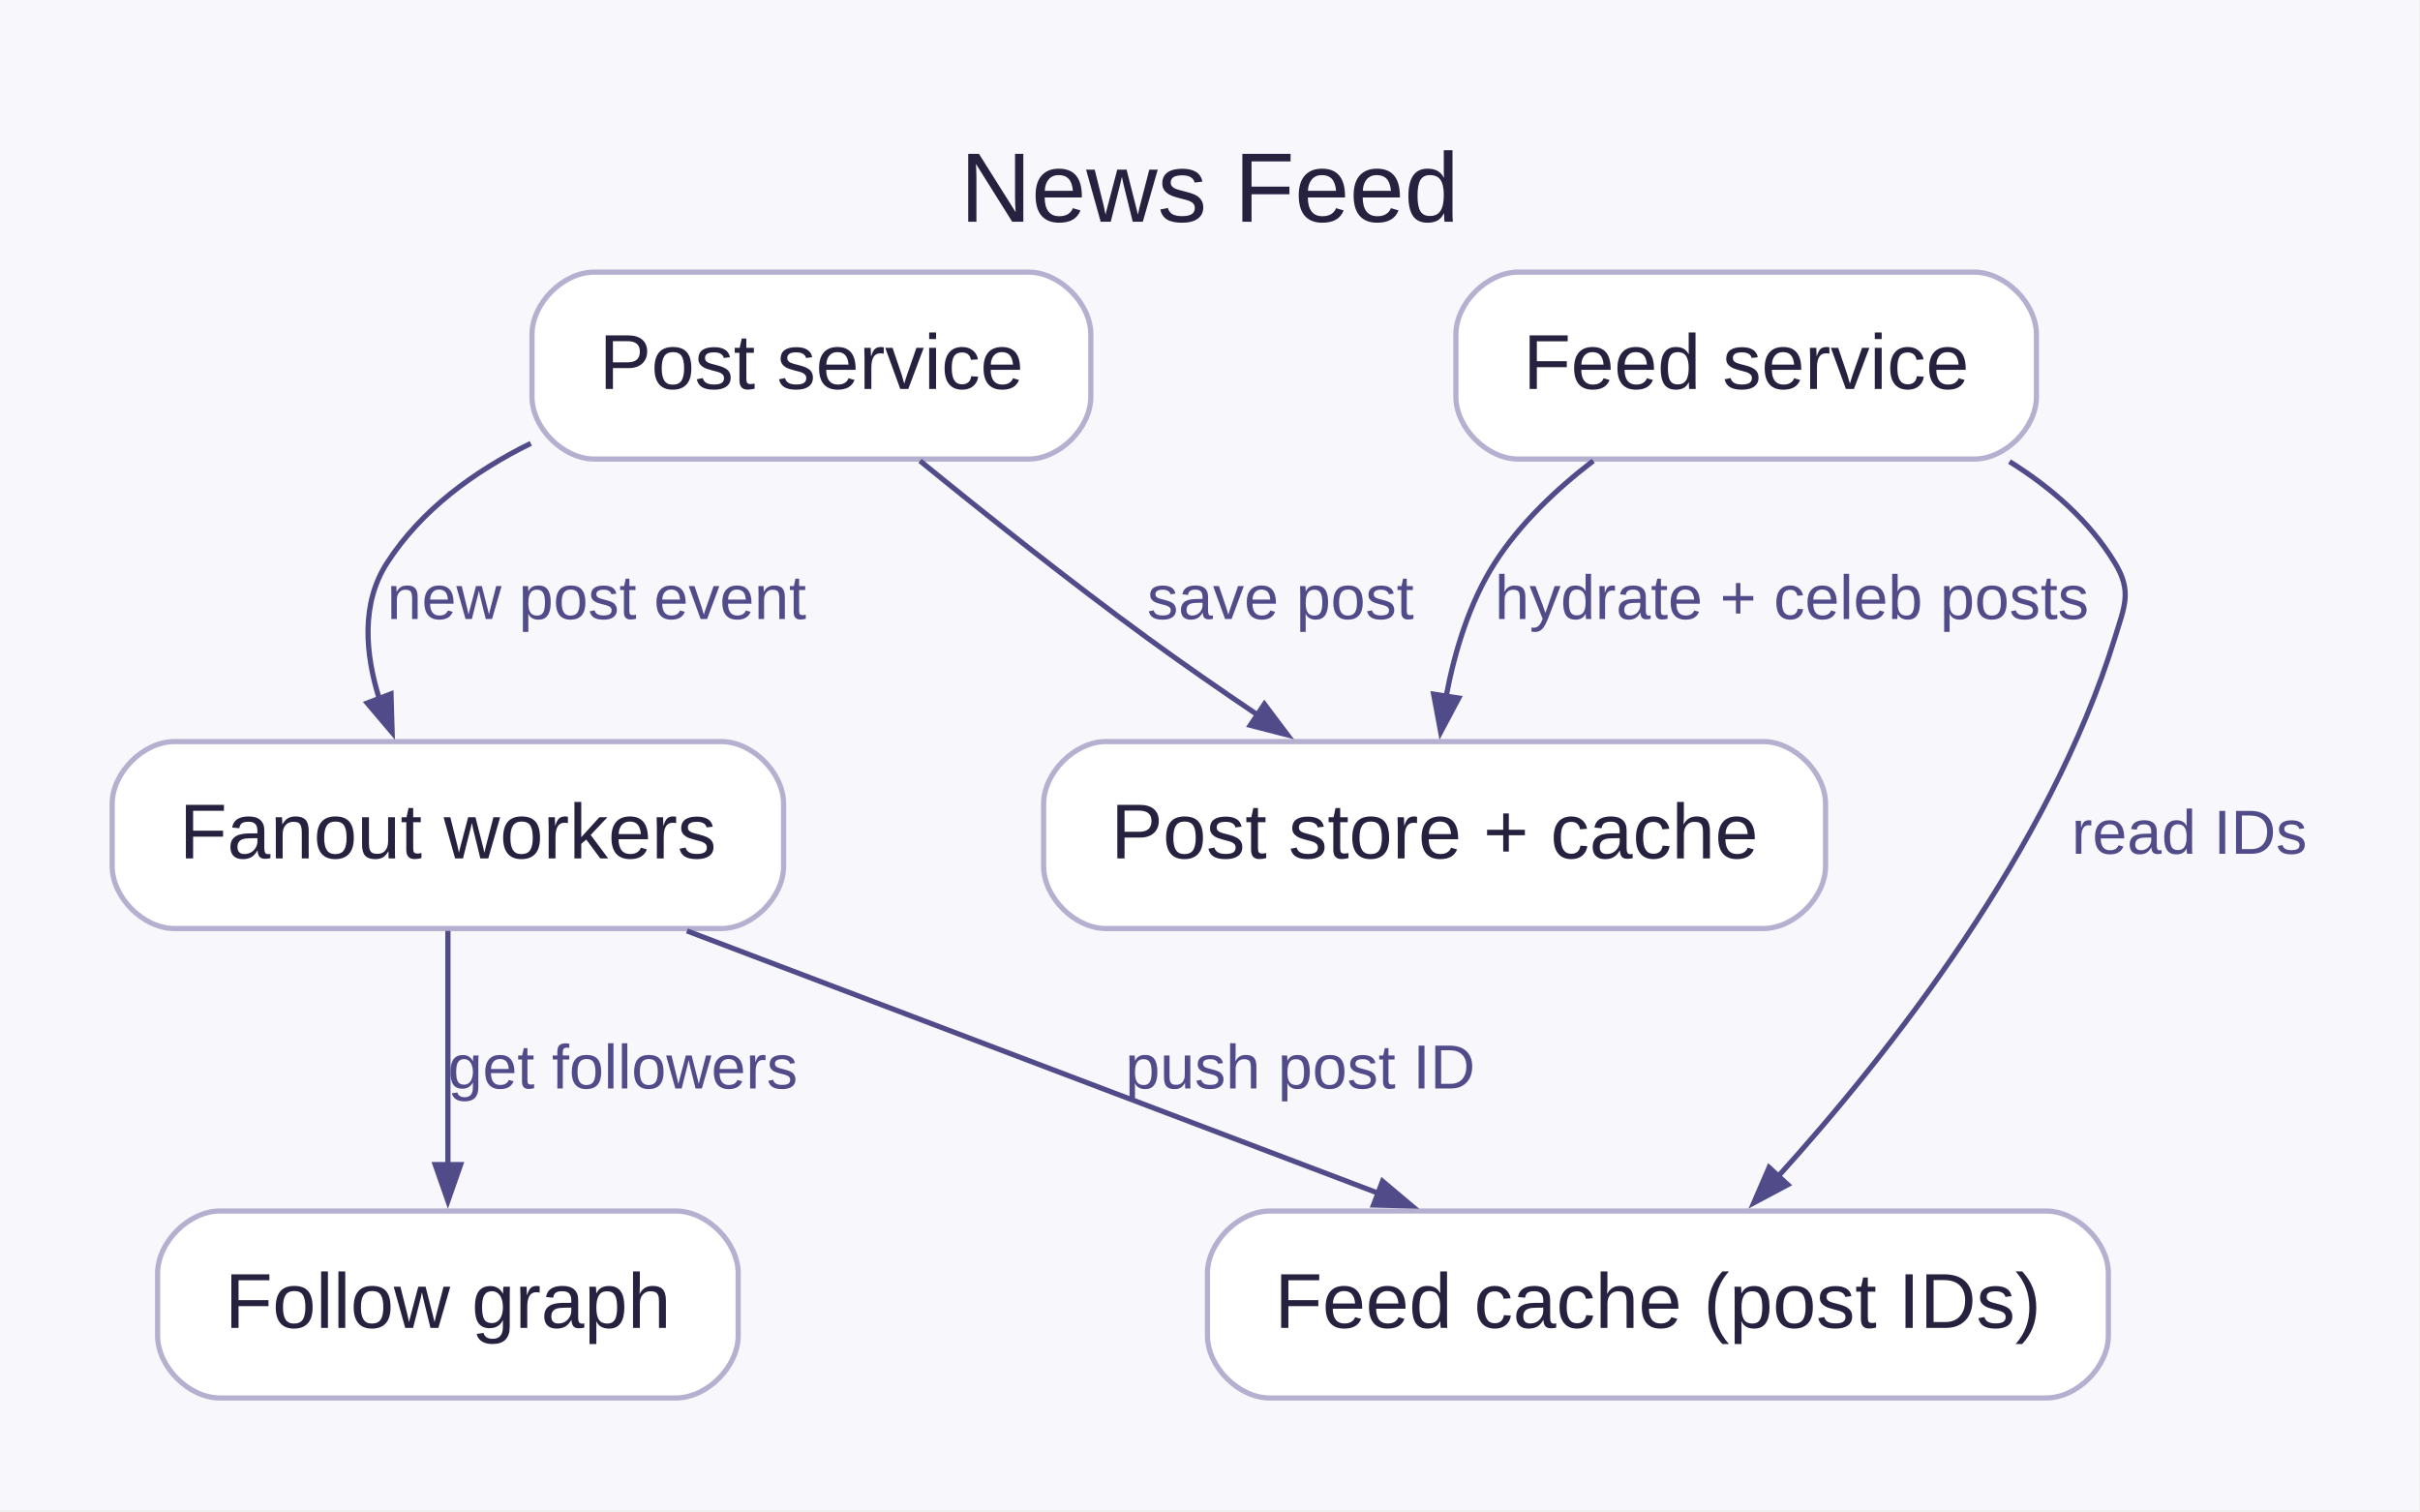
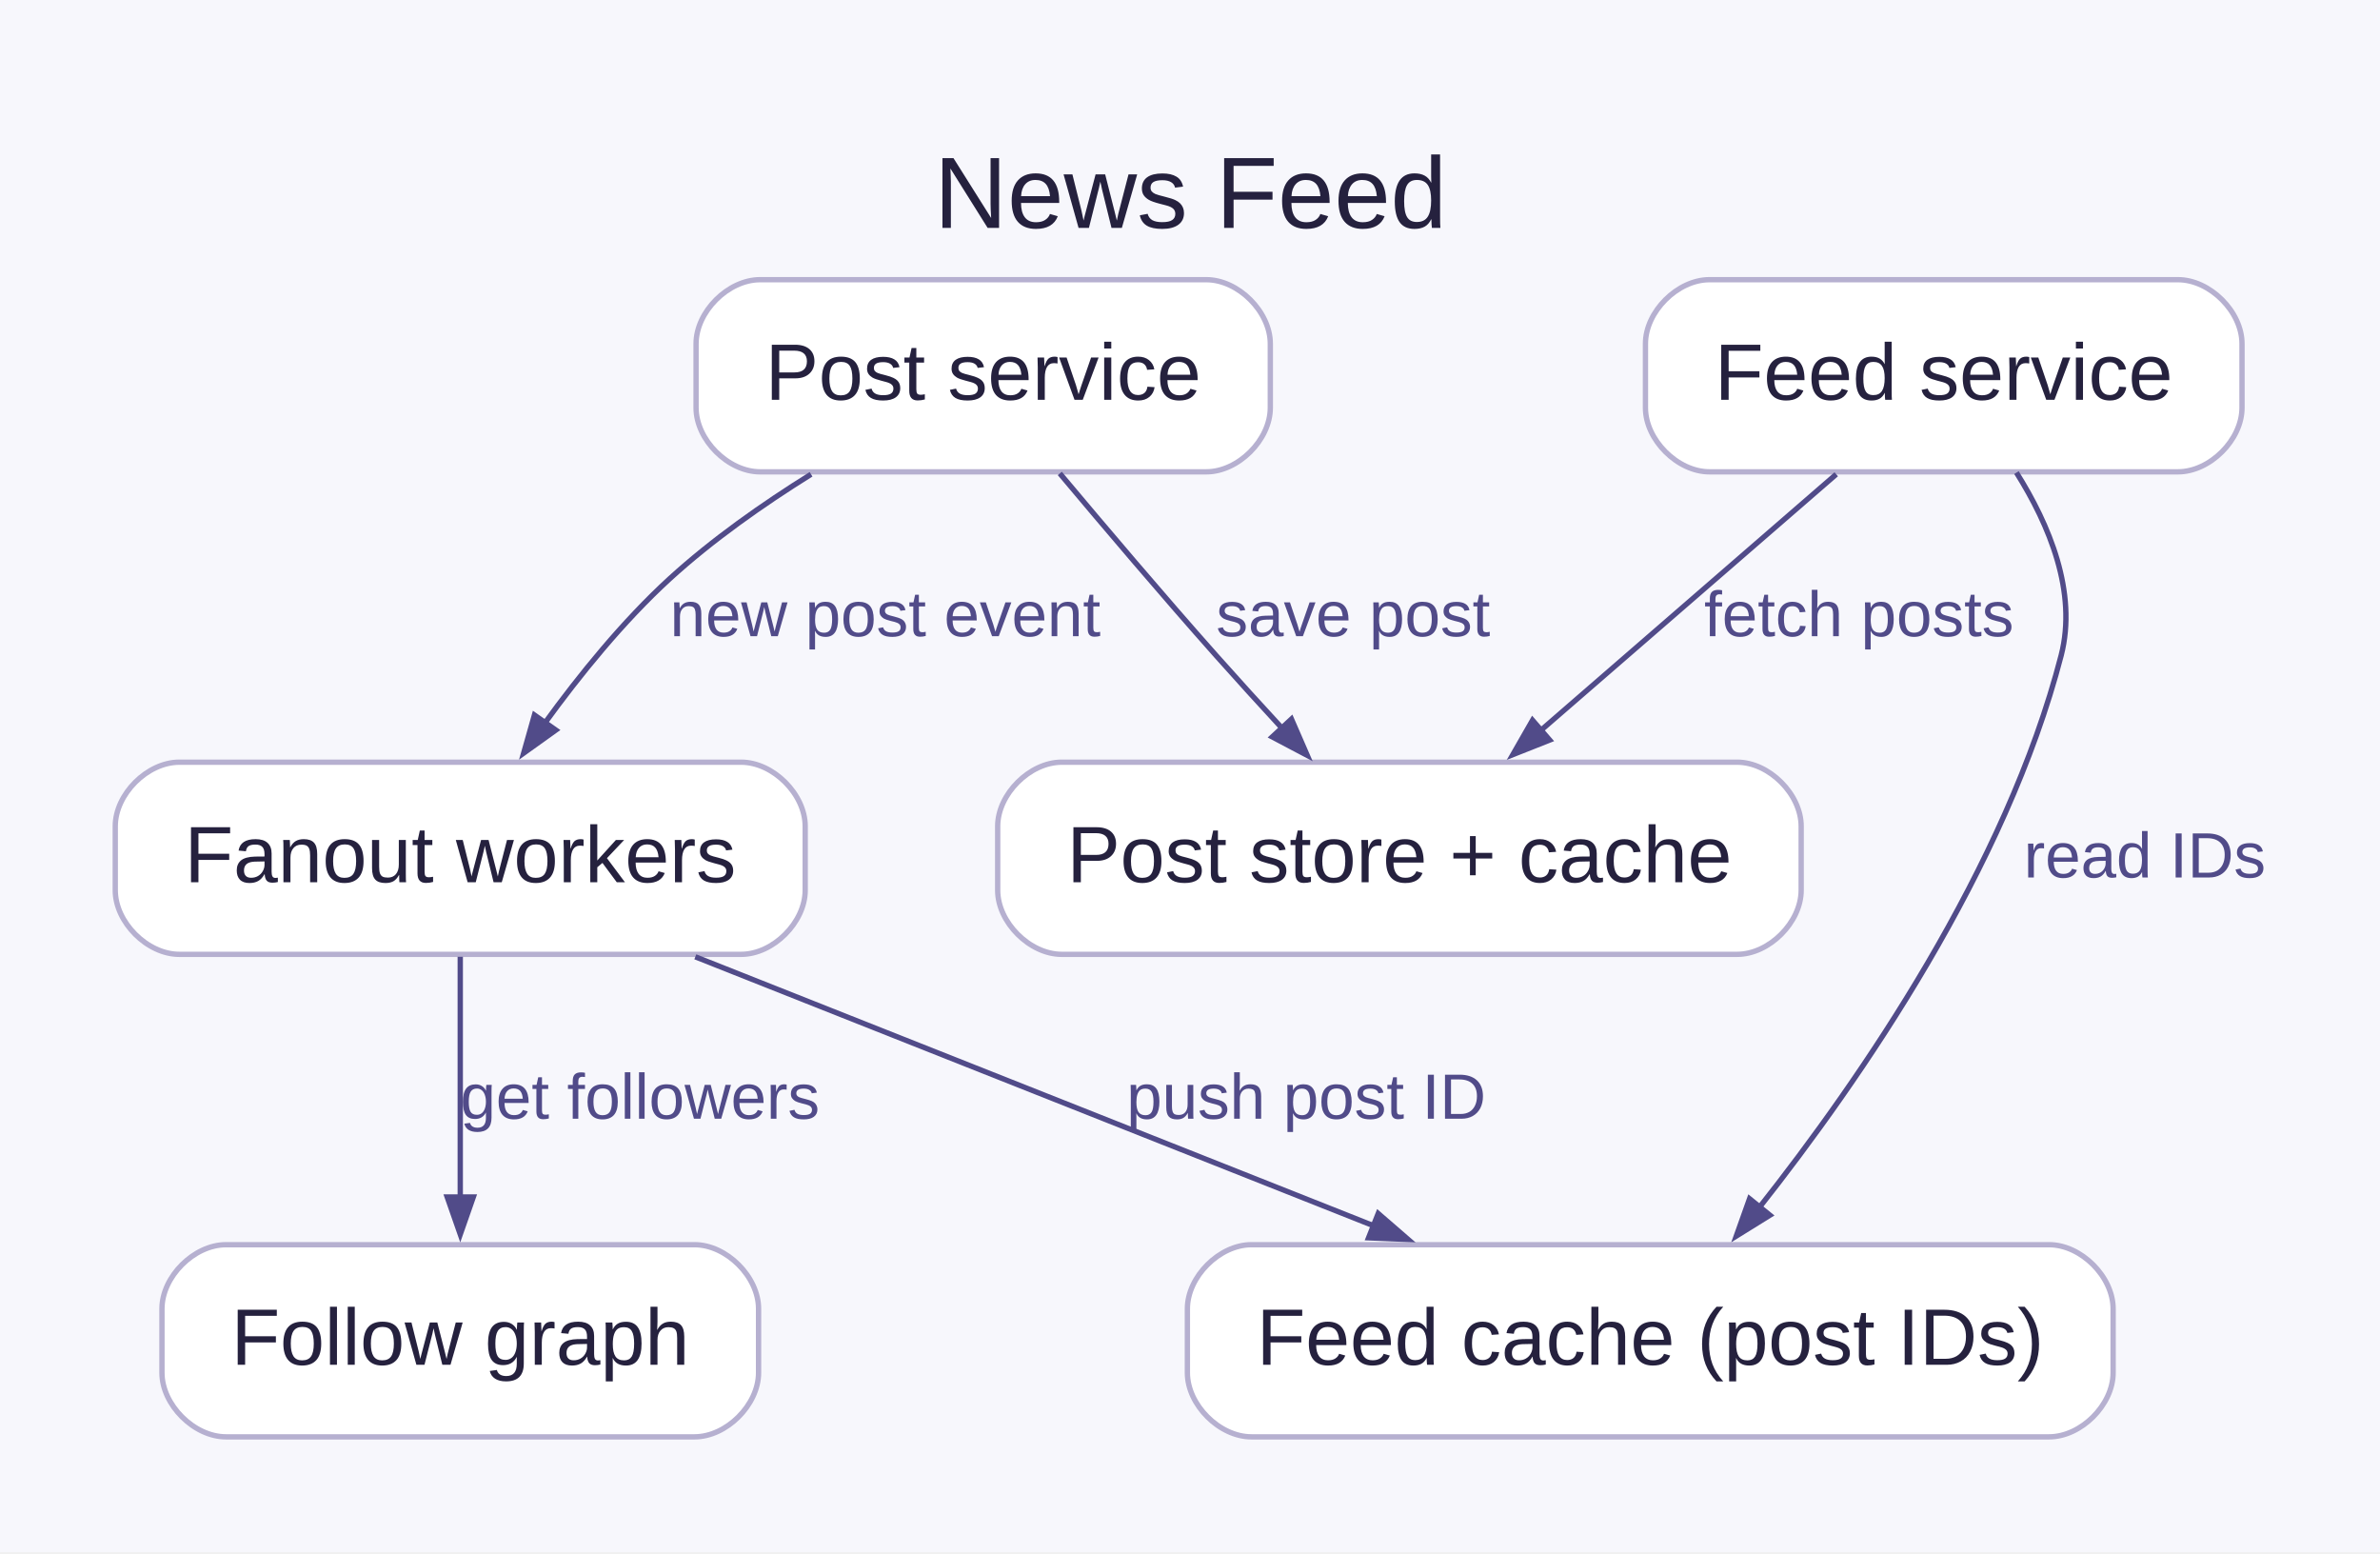
- <svg xmlns="http://www.w3.org/2000/svg" width="466pt" height="291pt" viewBox="0.00 0.00 466.00 291.00" role="img" aria-labelledby="answer-title answer-desc">
+ <svg xmlns="http://www.w3.org/2000/svg" width="446pt" height="291pt" viewBox="0.00 0.00 446.00 291.00" role="img" aria-labelledby="answer-title answer-desc">
  <g id="graph0" class="graph" transform="scale(1 1) rotate(0) translate(21.6 269.2)">
-     <polygon fill="#f7f7fc" stroke="none" points="-21.6,21.6 -21.6,-269.2 444.26,-269.2 444.26,21.6 -21.6,21.6" />
-     <text xml:space="preserve" text-anchor="middle" x="211.33" y="-226.5" font-family="Arial" font-size="19.00" fill="#25213e">News Feed</text>
+     <polygon fill="#f7f7fc" stroke="none" points="-21.6,21.6 -21.6,-269.2 424.6,-269.2 424.6,21.6 -21.6,21.6" />
+     <text xml:space="preserve" text-anchor="middle" x="201.5" y="-226.5" font-family="Arial" font-size="19.00" fill="#25213e">News Feed</text>
    <g id="node1" class="node">
-       <path fill="#ffffff" stroke="#b6b0d0" d="M176.45,-216.8C176.45,-216.8 92.84,-216.8 92.84,-216.8 86.84,-216.8 80.84,-210.8 80.84,-204.8 80.84,-204.8 80.84,-192.8 80.84,-192.8 80.84,-186.8 86.84,-180.8 92.84,-180.8 92.84,-180.8 176.45,-180.8 176.45,-180.8 182.45,-180.8 188.45,-186.8 188.45,-192.8 188.45,-192.8 188.45,-204.8 188.45,-204.8 188.45,-210.8 182.45,-216.8 176.45,-216.8" />
-       <text xml:space="preserve" text-anchor="middle" x="134.65" y="-194.3" font-family="Arial" font-size="15.00" fill="#25213e">Post service</text>
+       <path fill="#ffffff" stroke="#b6b0d0" d="M204.45,-216.8C204.45,-216.8 120.84,-216.8 120.84,-216.8 114.84,-216.8 108.84,-210.8 108.84,-204.8 108.84,-204.8 108.84,-192.8 108.84,-192.8 108.84,-186.8 114.84,-180.8 120.84,-180.8 120.84,-180.8 204.45,-180.8 204.45,-180.8 210.45,-180.8 216.45,-186.8 216.45,-192.8 216.45,-192.8 216.45,-204.8 216.45,-204.8 216.45,-210.8 210.45,-216.8 204.45,-216.8" />
+       <text xml:space="preserve" text-anchor="middle" x="162.65" y="-194.3" font-family="Arial" font-size="15.00" fill="#25213e">Post service</text>
    </g>
    <g id="node2" class="node">
      <path fill="#ffffff" stroke="#b6b0d0" d="M117.29,-126.4C117.29,-126.4 12,-126.4 12,-126.4 6,-126.4 0,-120.4 0,-114.4 0,-114.4 0,-102.4 0,-102.4 0,-96.4 6,-90.4 12,-90.4 12,-90.4 117.29,-90.4 117.29,-90.4 123.29,-90.4 129.29,-96.4 129.29,-102.4 129.29,-102.4 129.29,-114.4 129.29,-114.4 129.29,-120.4 123.29,-126.4 117.29,-126.4" />
      <text xml:space="preserve" text-anchor="middle" x="64.65" y="-103.9" font-family="Arial" font-size="15.00" fill="#25213e">Fanout workers</text>
    </g>
    <g id="edge2" class="edge">
-       <path fill="none" stroke="#514b89" d="M80.61,-183.82C69.67,-178.43 59.51,-171.01 52.93,-160.8 47.91,-153.03 48.69,-143.38 51.46,-134.55" />
-       <polygon fill="#514b89" stroke="#514b89" points="53.69,-135.58 53.91,-128.16 49.11,-133.82 53.69,-135.58" />
-       <text xml:space="preserve" text-anchor="middle" x="93.29" y="-150" font-family="Arial" font-size="12.00" fill="#514b89">new post event</text>
+       <path fill="none" stroke="#514b89" d="M130.39,-180.34C121.35,-174.71 111.85,-168.03 103.93,-160.8 95.21,-152.83 87.02,-142.73 80.4,-133.6" />
+       <polygon fill="#514b89" stroke="#514b89" points="82.56,-132.42 76.53,-128.1 78.55,-135.23 82.56,-132.42" />
+       <text xml:space="preserve" text-anchor="middle" x="144.29" y="-150" font-family="Arial" font-size="12.00" fill="#514b89">new post event</text>
    </g>
    <g id="node6" class="node">
-       <path fill="#ffffff" stroke="#b6b0d0" d="M317.93,-126.4C317.93,-126.4 191.36,-126.4 191.36,-126.4 185.36,-126.4 179.36,-120.4 179.36,-114.4 179.36,-114.4 179.36,-102.4 179.36,-102.4 179.36,-96.4 185.36,-90.4 191.36,-90.4 191.36,-90.4 317.93,-90.4 317.93,-90.4 323.93,-90.4 329.93,-96.4 329.93,-102.4 329.93,-102.4 329.93,-114.4 329.93,-114.4 329.93,-120.4 323.93,-126.4 317.93,-126.4" />
-       <text xml:space="preserve" text-anchor="middle" x="254.65" y="-103.9" font-family="Arial" font-size="15.00" fill="#25213e">Post store + cache</text>
+       <path fill="#ffffff" stroke="#b6b0d0" d="M303.93,-126.4C303.93,-126.4 177.36,-126.4 177.36,-126.4 171.36,-126.4 165.36,-120.4 165.36,-114.4 165.36,-114.4 165.36,-102.4 165.36,-102.4 165.36,-96.4 171.36,-90.4 177.36,-90.4 177.36,-90.4 303.93,-90.4 303.93,-90.4 309.93,-90.4 315.93,-96.4 315.93,-102.4 315.93,-102.4 315.93,-114.4 315.93,-114.4 315.93,-120.4 309.93,-126.4 303.93,-126.4" />
+       <text xml:space="preserve" text-anchor="middle" x="240.65" y="-103.9" font-family="Arial" font-size="15.00" fill="#25213e">Post store + cache</text>
    </g>
    <g id="edge1" class="edge">
-       <path fill="none" stroke="#514b89" d="M155.56,-180.45C168.05,-170.27 184.34,-157.3 199.28,-146.4 206.08,-141.44 213.48,-136.31 220.6,-131.51" />
-       <polygon fill="#514b89" stroke="#514b89" points="221.87,-133.61 226.33,-127.68 219.15,-129.53 221.87,-133.61" />
-       <text xml:space="preserve" text-anchor="middle" x="224.97" y="-150" font-family="Arial" font-size="12.00" fill="#514b89">save post</text>
+       <path fill="none" stroke="#514b89" d="M177,-180.5C185.43,-170.45 196.33,-157.6 206.28,-146.4 210.29,-141.89 214.62,-137.14 218.81,-132.59" />
+       <polygon fill="#514b89" stroke="#514b89" points="220.41,-134.48 223.37,-127.68 216.81,-131.14 220.41,-134.48" />
+       <text xml:space="preserve" text-anchor="middle" x="231.97" y="-150" font-family="Arial" font-size="12.00" fill="#514b89">save post</text>
    </g>
    <g id="node3" class="node">
-       <path fill="#ffffff" stroke="#b6b0d0" d="M372.39,-36C372.39,-36 222.91,-36 222.91,-36 216.91,-36 210.91,-30 210.91,-24 210.91,-24 210.91,-12 210.91,-12 210.91,-6 216.91,0 222.91,0 222.91,0 372.39,0 372.39,0 378.39,0 384.39,-6 384.39,-12 384.39,-12 384.39,-24 384.39,-24 384.39,-30 378.39,-36 372.39,-36" />
-       <text xml:space="preserve" text-anchor="middle" x="297.65" y="-13.5" font-family="Arial" font-size="15.00" fill="#25213e">Feed cache (post IDs)</text>
+       <path fill="#ffffff" stroke="#b6b0d0" d="M362.39,-36C362.39,-36 212.91,-36 212.91,-36 206.91,-36 200.91,-30 200.91,-24 200.91,-24 200.91,-12 200.91,-12 200.91,-6 206.91,0 212.91,0 212.91,0 362.39,0 362.39,0 368.39,0 374.39,-6 374.39,-12 374.39,-12 374.39,-24 374.39,-24 374.39,-30 368.39,-36 362.39,-36" />
+       <text xml:space="preserve" text-anchor="middle" x="287.65" y="-13.5" font-family="Arial" font-size="15.00" fill="#25213e">Feed cache (post IDs)</text>
    </g>
    <g id="edge4" class="edge">
-       <path fill="none" stroke="#514b89" d="M110.68,-89.94C148.98,-75.41 203.54,-54.7 243.85,-39.41" />
-       <polygon fill="#514b89" stroke="#514b89" points="244.62,-41.74 250.29,-36.97 242.88,-37.16 244.62,-41.74" />
-       <text xml:space="preserve" text-anchor="middle" x="228.78" y="-59.6" font-family="Arial" font-size="12.00" fill="#514b89">push post ID</text>
+       <path fill="none" stroke="#514b89" d="M108.7,-89.94C145.36,-75.41 197.58,-54.7 236.16,-39.41" />
+       <polygon fill="#514b89" stroke="#514b89" points="236.67,-41.84 242.27,-36.99 234.86,-37.29 236.67,-41.84" />
+       <text xml:space="preserve" text-anchor="middle" x="223.18" y="-59.6" font-family="Arial" font-size="12.00" fill="#514b89">push post ID</text>
    </g>
    <g id="node5" class="node">
      <path fill="#ffffff" stroke="#b6b0d0" d="M108.55,-36C108.55,-36 20.75,-36 20.75,-36 14.75,-36 8.75,-30 8.75,-24 8.75,-24 8.75,-12 8.75,-12 8.75,-6 14.75,0 20.75,0 20.75,0 108.55,0 108.55,0 114.55,0 120.55,-6 120.55,-12 120.55,-12 120.55,-24 120.55,-24 120.55,-30 114.55,-36 108.55,-36" />
      <text xml:space="preserve" text-anchor="middle" x="64.65" y="-13.5" font-family="Arial" font-size="15.00" fill="#25213e">Follow graph</text>
    </g>
    <g id="edge3" class="edge">
      <path fill="none" stroke="#514b89" d="M64.65,-89.94C64.65,-76.98 64.65,-59.12 64.65,-44.56" />
      <polygon fill="#514b89" stroke="#514b89" points="67.1,-44.94 64.65,-37.94 62.2,-44.94 67.1,-44.94" />
      <text xml:space="preserve" text-anchor="middle" x="98.33" y="-59.6" font-family="Arial" font-size="12.00" fill="#514b89">get followers</text>
    </g>
    <g id="node4" class="node">
-       <path fill="#ffffff" stroke="#b6b0d0" d="M358.54,-216.8C358.54,-216.8 270.75,-216.8 270.75,-216.8 264.75,-216.8 258.75,-210.8 258.75,-204.8 258.75,-204.8 258.75,-192.8 258.75,-192.8 258.75,-186.8 264.75,-180.8 270.75,-180.8 270.75,-180.8 358.54,-180.8 358.54,-180.8 364.54,-180.8 370.54,-186.8 370.54,-192.8 370.54,-192.8 370.54,-204.8 370.54,-204.8 370.54,-210.8 364.54,-216.8 358.54,-216.8" />
-       <text xml:space="preserve" text-anchor="middle" x="314.65" y="-194.3" font-family="Arial" font-size="15.00" fill="#25213e">Feed service</text>
+       <path fill="#ffffff" stroke="#b6b0d0" d="M386.54,-216.8C386.54,-216.8 298.75,-216.8 298.75,-216.8 292.75,-216.8 286.75,-210.8 286.75,-204.8 286.75,-204.8 286.75,-192.8 286.75,-192.8 286.75,-186.8 292.75,-180.8 298.75,-180.8 298.75,-180.8 386.54,-180.8 386.54,-180.8 392.54,-180.8 398.54,-186.8 398.54,-192.8 398.54,-192.8 398.54,-204.8 398.54,-204.8 398.54,-210.8 392.54,-216.8 386.54,-216.8" />
+       <text xml:space="preserve" text-anchor="middle" x="342.65" y="-194.3" font-family="Arial" font-size="15.00" fill="#25213e">Feed service</text>
    </g>
    <g id="edge5" class="edge">
-       <path fill="none" stroke="#514b89" d="M365.35,-180.32C373.44,-175.28 380.75,-168.88 385.65,-160.8 388.97,-155.33 387.53,-152.52 385.65,-146.4 373.11,-105.59 342.26,-66.39 320.65,-42.5" />
-       <polygon fill="#514b89" stroke="#514b89" points="322.66,-41.07 316.12,-37.59 319.06,-44.39 322.66,-41.07" />
-       <text xml:space="preserve" text-anchor="middle" x="399.98" y="-104.8" font-family="Arial" font-size="12.00" fill="#514b89">read IDs</text>
+       <path fill="none" stroke="#514b89" d="M356.27,-180.66C362.42,-170.88 367.71,-158.24 364.65,-146.4 354.37,-106.6 327.14,-67.08 307.99,-42.85" />
+       <polygon fill="#514b89" stroke="#514b89" points="310.07,-41.53 303.77,-37.62 306.26,-44.61 310.07,-41.53" />
+       <text xml:space="preserve" text-anchor="middle" x="380.32" y="-104.8" font-family="Arial" font-size="12.00" fill="#514b89">read IDs</text>
    </g>
    <g id="edge6" class="edge">
-       <path fill="none" stroke="#514b89" d="M285.2,-180.46C278.06,-174.99 271.09,-168.37 266.24,-160.8 261.36,-153.18 258.51,-143.76 256.87,-135.08" />
-       <polygon fill="#514b89" stroke="#514b89" points="259.3,-134.78 255.82,-128.24 254.46,-135.53 259.3,-134.78" />
-       <text xml:space="preserve" text-anchor="middle" x="323.44" y="-150" font-family="Arial" font-size="12.00" fill="#514b89">hydrate + celeb posts</text>
+       <path fill="none" stroke="#514b89" d="M322.5,-180.34C306.57,-166.53 284.21,-147.16 266.89,-132.14" />
+       <polygon fill="#514b89" stroke="#514b89" points="268.8,-130.55 261.9,-127.82 265.59,-134.26 268.8,-130.55" />
+       <text xml:space="preserve" text-anchor="middle" x="326.77" y="-150" font-family="Arial" font-size="12.00" fill="#514b89">fetch posts</text>
    </g>
  </g>
</svg>
